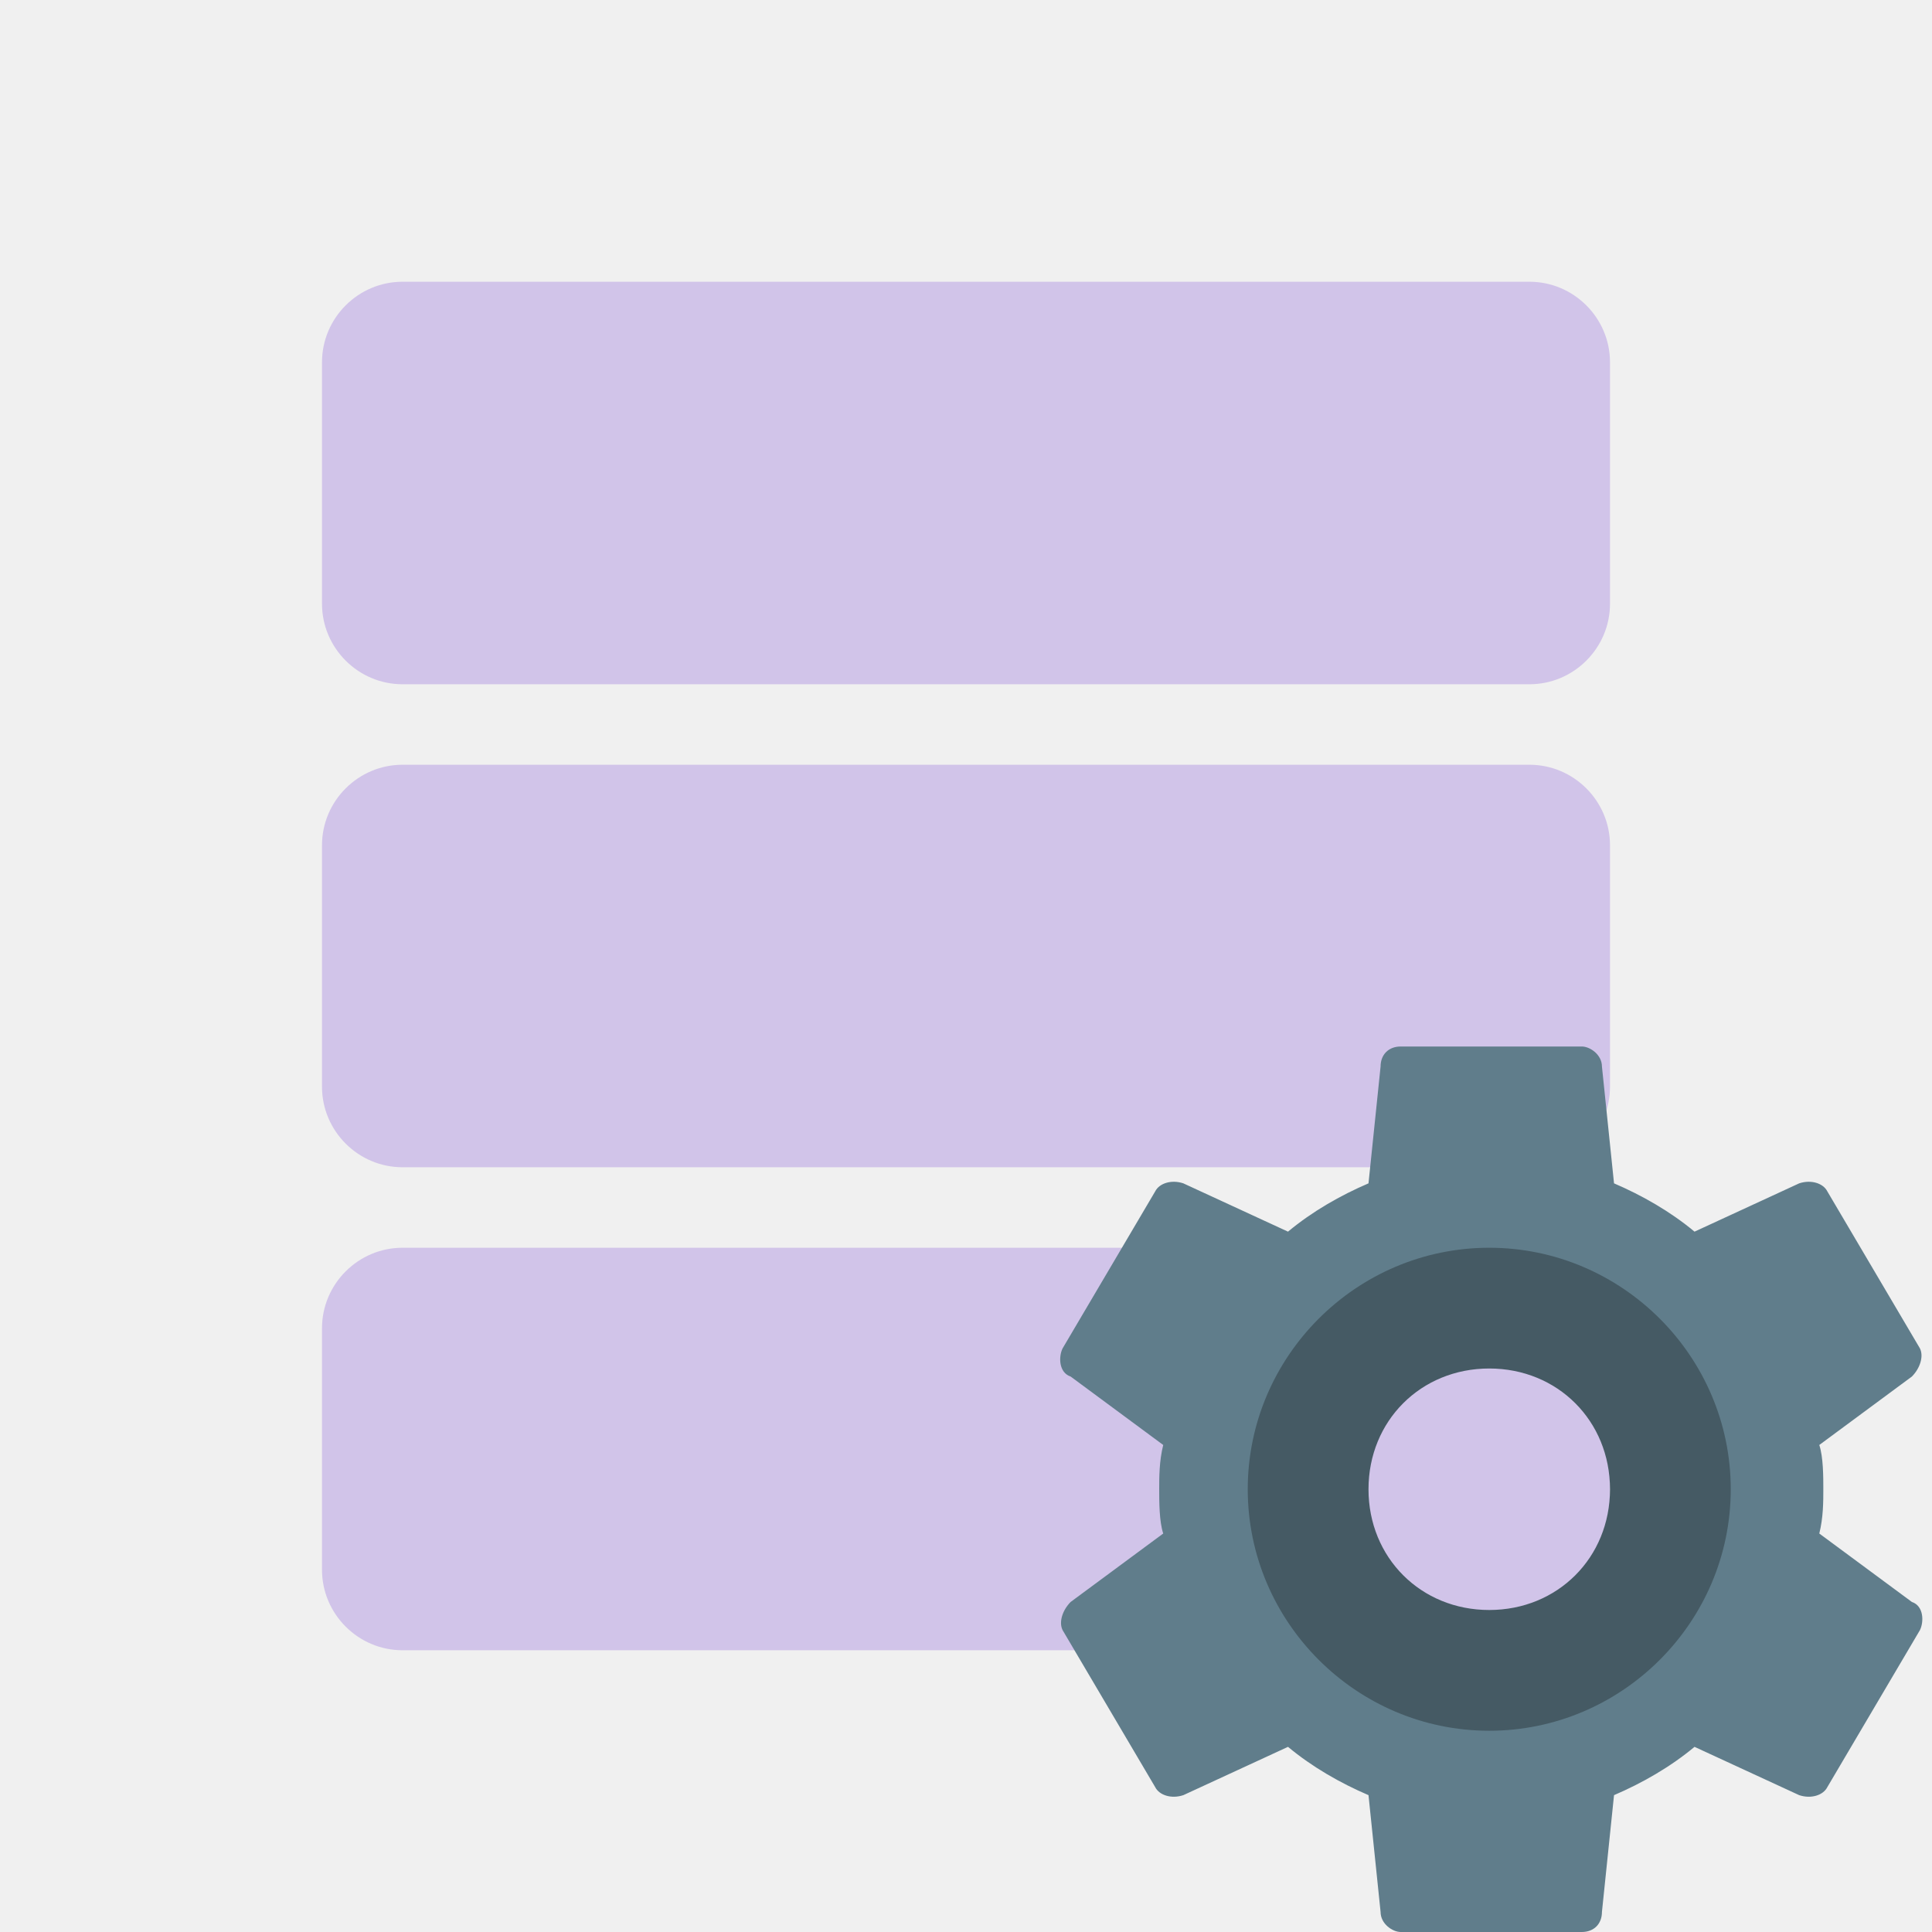
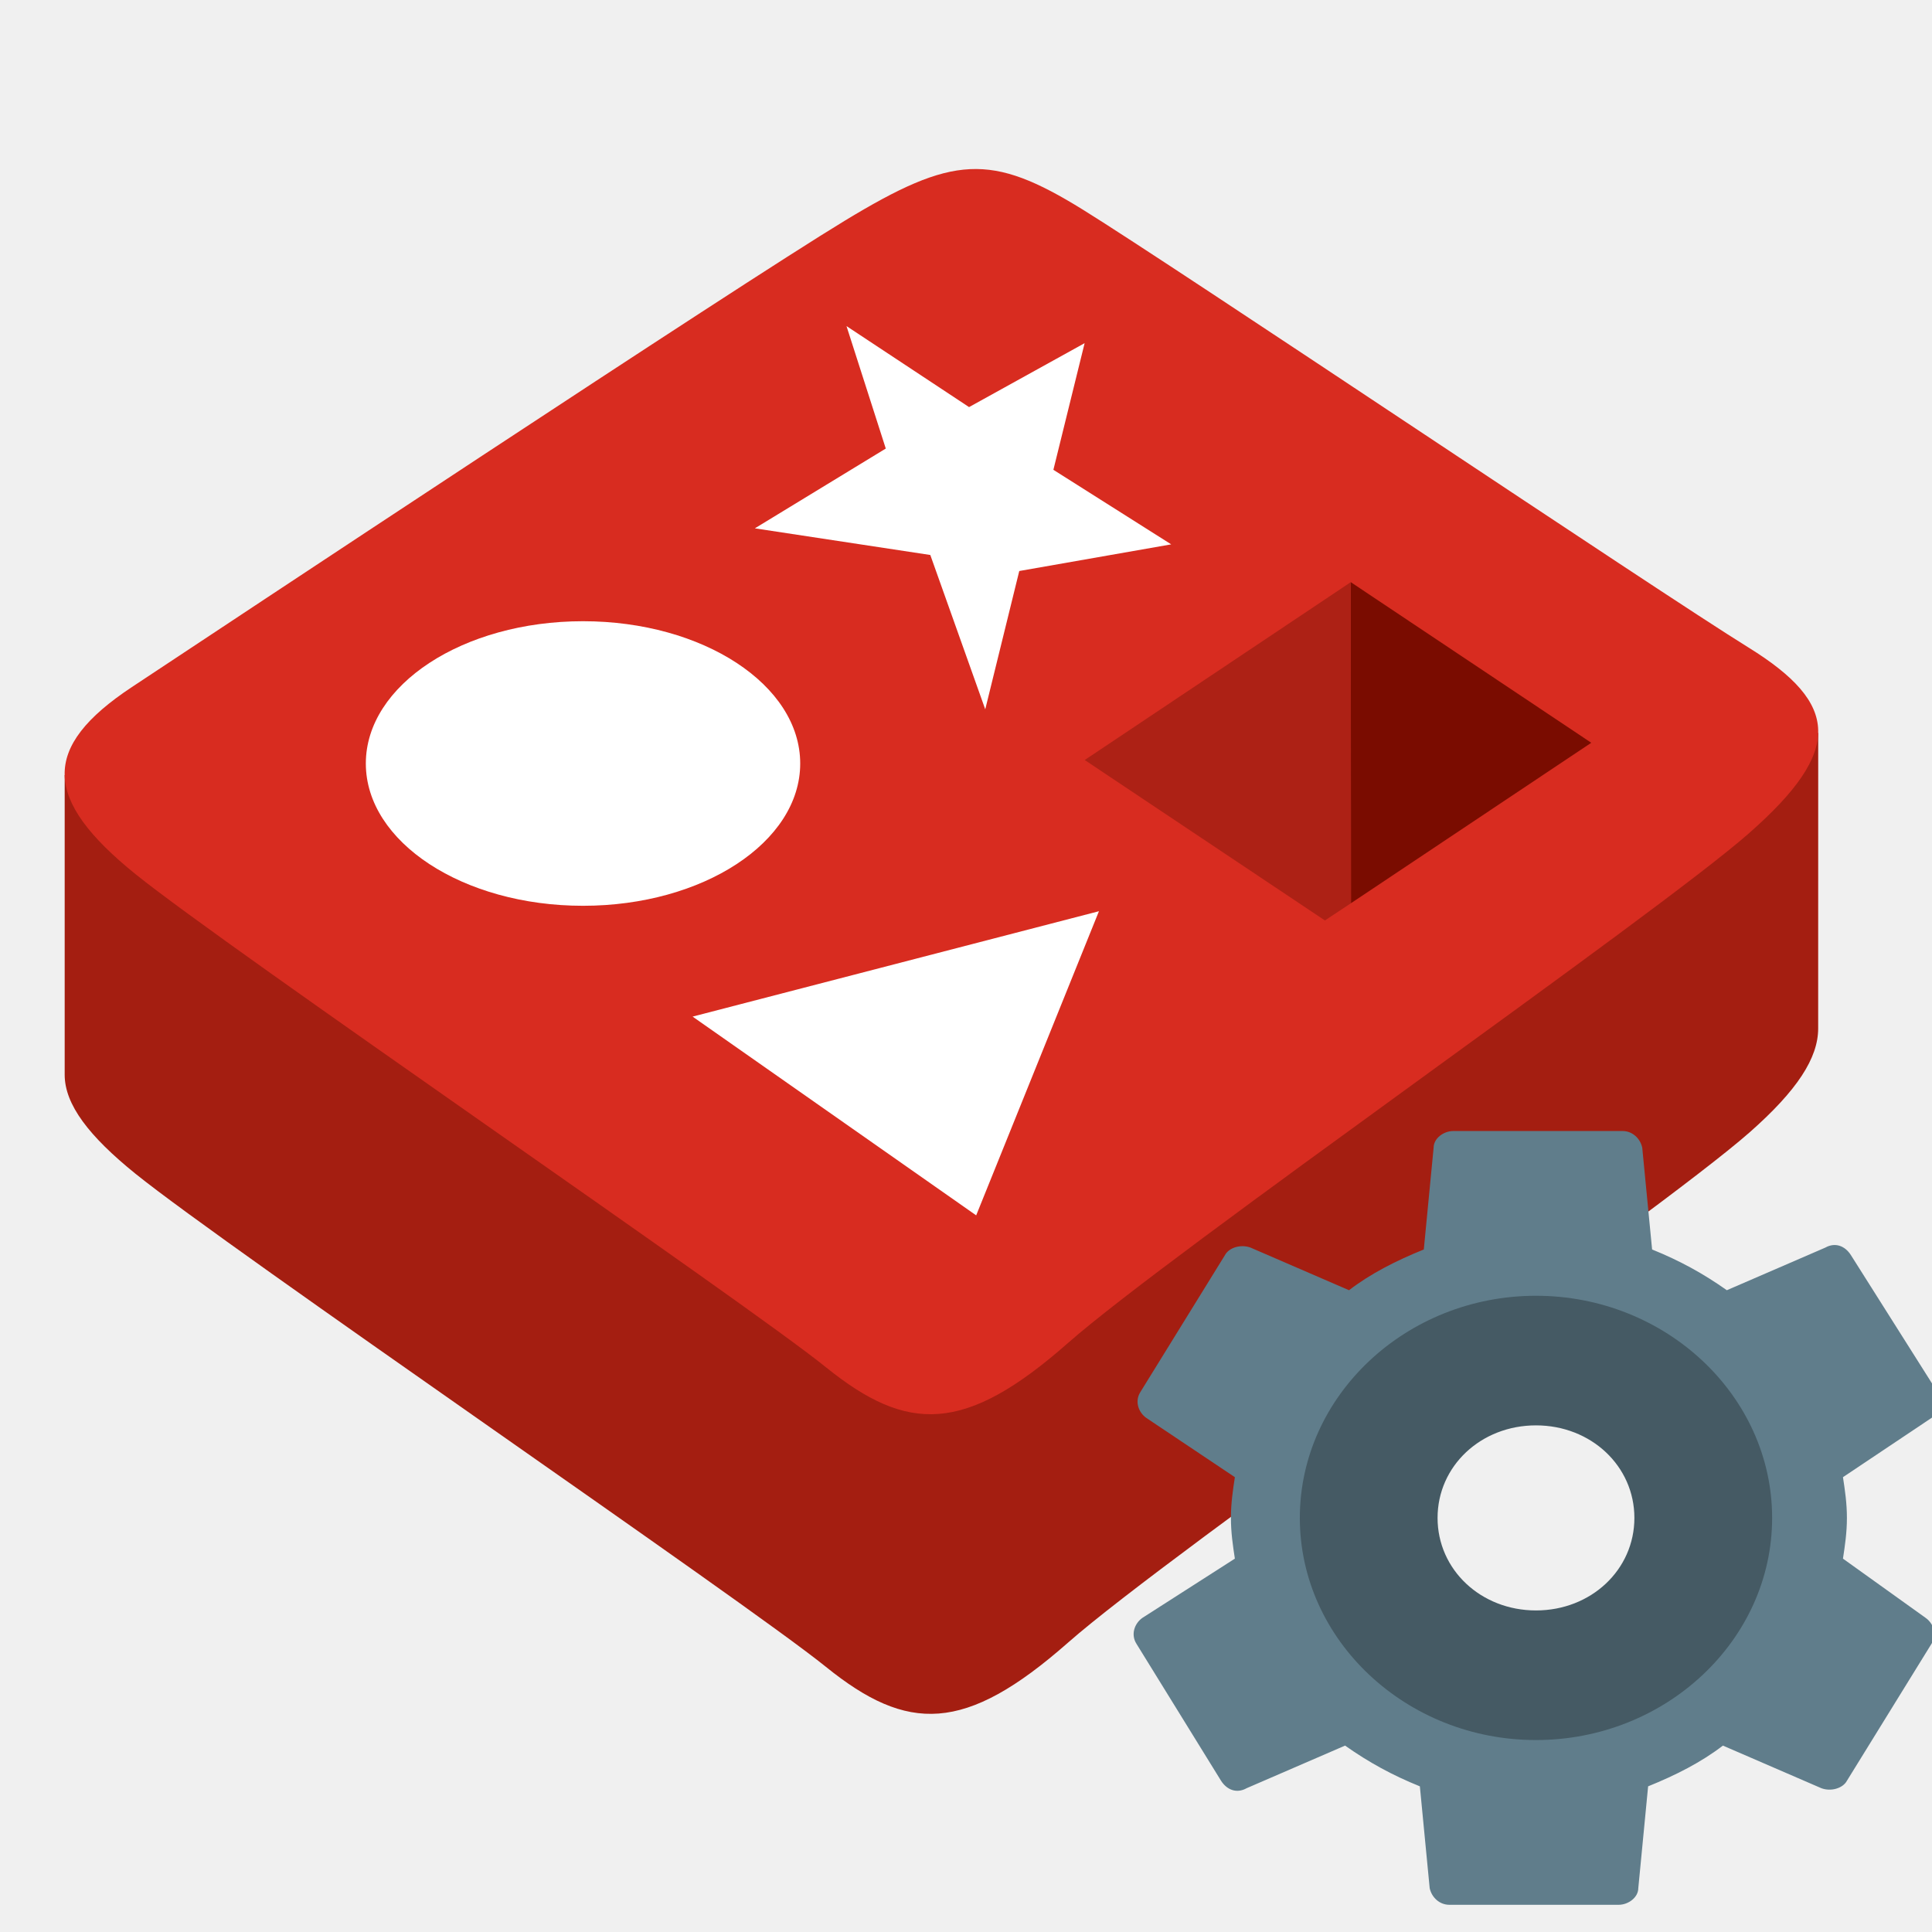
<svg xmlns="http://www.w3.org/2000/svg" version="1.0" id="Layer_1" x="0px" y="0px" viewBox="0 0 48 48" enable-background="new 0 0 48 48" xml:space="preserve" width="96" height="96" style="fill: rgb(52, 73, 94);">
-   <g>
-     <path fill="#D1C4E9" d="M38,7H10C8.9,7,8,7.9,8,9v6c0,1.1,0.9,2,2,2h28c1.1,0,2-0.9,2-2V9C40,7.9,39.1,7,38,7z" />
-     <path fill="#D1C4E9" d="M38,19H10c-1.1,0-2,0.9-2,2v6c0,1.1,0.9,2,2,2h28c1.1,0,2-0.9,2-2v-6C40,19.9,39.1,19,38,19z" />
-     <path fill="#D1C4E9" d="M38,31H10c-1.1,0-2,0.9-2,2v6c0,1.1,0.9,2,2,2h28c1.1,0,2-0.9,2-2v-6C40,31.9,39.1,31,38,31z" />
-   </g>
-   <path fill="#607D8B" d="M45.2,38.1c0.1-0.4,0.1-0.8,0.1-1.1s0-0.8-0.1-1.1l2.3-1.7c0.2-0.2,0.3-0.5,0.2-0.7l-2.3-3.9  c-0.1-0.2-0.4-0.3-0.7-0.2l-2.6,1.2c-0.6-0.5-1.3-0.9-2-1.2l-0.3-2.9c0-0.3-0.3-0.5-0.5-0.5h-4.5c-0.3,0-0.5,0.2-0.5,0.5l-0.3,2.9  c-0.7,0.3-1.4,0.7-2,1.2l-2.6-1.2c-0.3-0.1-0.6,0-0.7,0.2l-2.3,3.9c-0.1,0.2-0.1,0.6,0.2,0.7l2.3,1.7c-0.1,0.4-0.1,0.8-0.1,1.1  s0,0.8,0.1,1.1l-2.3,1.7c-0.2,0.2-0.3,0.5-0.2,0.7l2.3,3.9c0.1,0.2,0.4,0.3,0.7,0.2l2.6-1.2c0.6,0.5,1.3,0.9,2,1.2l0.3,2.9  c0,0.3,0.3,0.5,0.5,0.5h4.5c0.3,0,0.5-0.2,0.5-0.5l0.3-2.9c0.7-0.3,1.4-0.7,2-1.2l2.6,1.2c0.3,0.1,0.6,0,0.7-0.2l2.3-3.9  c0.1-0.2,0.1-0.6-0.2-0.7L45.2,38.1z M37,42.2c-2.9,0-5.2-2.3-5.2-5.2c0-2.9,2.3-5.2,5.2-5.2c2.9,0,5.2,2.3,5.2,5.2  C42.2,39.9,39.9,42.2,37,42.2z" />
-   <path fill="#455A64" d="M37,31c-3.3,0-6,2.7-6,6c0,3.3,2.7,6,6,6s6-2.7,6-6C43,33.7,40.3,31,37,31z M37,40c-1.7,0-3-1.3-3-3  c0-1.7,1.3-3,3-3s3,1.3,3,3C40,38.7,38.7,40,37,40z" />
+   <defs id="defs9" />
+   <path style="fill:#a41e11" d="M 43.466,28.135 C 41.141,30.183 29.097,38.552 26.533,40.812 23.969,43.07 22.544,43.048 20.519,41.412 18.493,39.776 5.676,31.026 3.367,29.162 2.213,28.23 1.607,27.444 1.607,26.701 l 0,-7.443 c 0,0 16.686,-6.138 19.38,-7.771 2.694,-1.633 3.628,-1.692 5.921,-0.273 2.293,1.419 16,5.598 18.265,7 0,0 -0.001,6.646 -0.001,7.337 2.57e-4,0.735 -0.522,1.542 -1.706,2.584 z" id="path26" />
+   <path style="fill:#d82c20" d="M 43.466,20.691 C 41.141,22.739 29.097,31.108 26.533,33.367 23.969,35.626 22.544,35.604 20.519,33.968 18.493,32.332 5.676,23.582 3.367,21.718 1.059,19.854 1.01,18.569 3.278,17.069 5.546,15.568 18.293,7.117 20.987,5.484 23.68,3.85 24.615,3.792 26.907,5.211 29.2,6.63 41.172,14.683 43.437,16.085 c 2.266,1.402 2.353,2.559 0.028,4.606 z" id="path28" />
+   <polygon transform="matrix(0.2561023,0,0,0.4327849,-42.26971,-94.09183)" style="fill:#ffffff" points="260.63,258.13 255.3,249.27 238.28,247.74 250.98,243.16 247.17,236.13 259.06,240.78 270.27,237.11 267.24,244.38 278.67,248.66 263.93,250.19 " id="polygon30" />
+   <polygon transform="matrix(0.2561023,0,0,0.4327849,-42.26971,-94.09183)" style="fill:#ffffff" points="232.24,275.77 271.66,269.72 259.75,287.18 " id="polygon32" />
+   <ellipse style="fill:#ffffff" cx="14.485" rx="5.396" ry="3.535" cy="18.969" id="ellipse34" />
+   <polygon transform="matrix(0.2561023,0,0,0.4327849,-42.26971,-94.09183)" style="fill:#7a0c00" points="319.42,260.05 296.11,269.26 296.09,250.83 " id="polygon36" />
+   <polygon transform="matrix(0.2561023,0,0,0.4327849,-42.26971,-94.09183)" style="fill:#ad2115" points="296.11,269.26 293.58,270.25 270.28,261.04 296.09,250.83 " id="polygon38" />
+   <path d="m 45.788,38.724 c 0.049,-0.322 0.098,-0.644 0.098,-1.012 0,-0.368 -0.049,-0.69 -0.098,-1.012 l 2.2,-1.472 c 0.196,-0.138 0.293,-0.414 0.147,-0.644 l -2.151,-3.403 c -0.147,-0.23 -0.391,-0.322 -0.636,-0.184 l -2.445,1.058 C 42.317,31.641 41.73,31.319 41.046,31.043 L 40.801,28.514 C 40.752,28.284 40.557,28.1 40.312,28.1 l -4.205,0 c -0.244,0 -0.489,0.184 -0.489,0.414 l -0.244,2.529 c -0.684,0.276 -1.32,0.598 -1.858,1.012 l -2.445,-1.058 c -0.244,-0.092 -0.538,0 -0.636,0.184 l -2.102,3.403 c -0.147,0.23 -0.049,0.506 0.147,0.644 l 2.2,1.472 c -0.049,0.322 -0.098,0.644 -0.098,1.012 0,0.368 0.049,0.69 0.098,1.012 l -2.298,1.472 c -0.196,0.138 -0.293,0.414 -0.147,0.644 l 2.102,3.403 c 0.147,0.23 0.391,0.322 0.636,0.184 l 2.445,-1.058 c 0.587,0.414 1.173,0.736 1.858,1.012 l 0.244,2.529 c 0.049,0.23 0.244,0.414 0.489,0.414 l 4.205,0 c 0.244,0 0.489,-0.184 0.489,-0.414 l 0.244,-2.529 c 0.684,-0.276 1.32,-0.598 1.858,-1.012 l 2.445,1.058 c 0.244,0.092 0.538,0 0.636,-0.184 L 47.988,40.839 c 0.147,-0.23 0.049,-0.506 -0.147,-0.644 L 45.788,38.724 Z m -7.627,3.587 c -2.689,0 -4.889,-2.07 -4.889,-4.599 0,-2.529 2.2,-4.599 4.889,-4.599 2.689,0 4.889,2.07 4.889,4.599 0,2.529 -2.2,4.599 -4.889,4.599 z" id="path3" style="fill:#607d8b" />
+   <path d="m 38.161,32.193 c -3.227,0 -5.867,2.483 -5.867,5.519 0,3.035 2.64,5.519 5.867,5.519 3.227,0 5.867,-2.483 5.867,-5.519 0,-3.035 -2.64,-5.519 -5.867,-5.519 z m 0,7.818 c -1.369,0 -2.445,-1.012 -2.445,-2.299 0,-1.288 1.076,-2.299 2.445,-2.299 1.369,0 2.445,1.012 2.445,2.299 0,1.288 -1.076,2.299 -2.445,2.299 z" id="path5" style="fill:#455a64" />
</svg>
